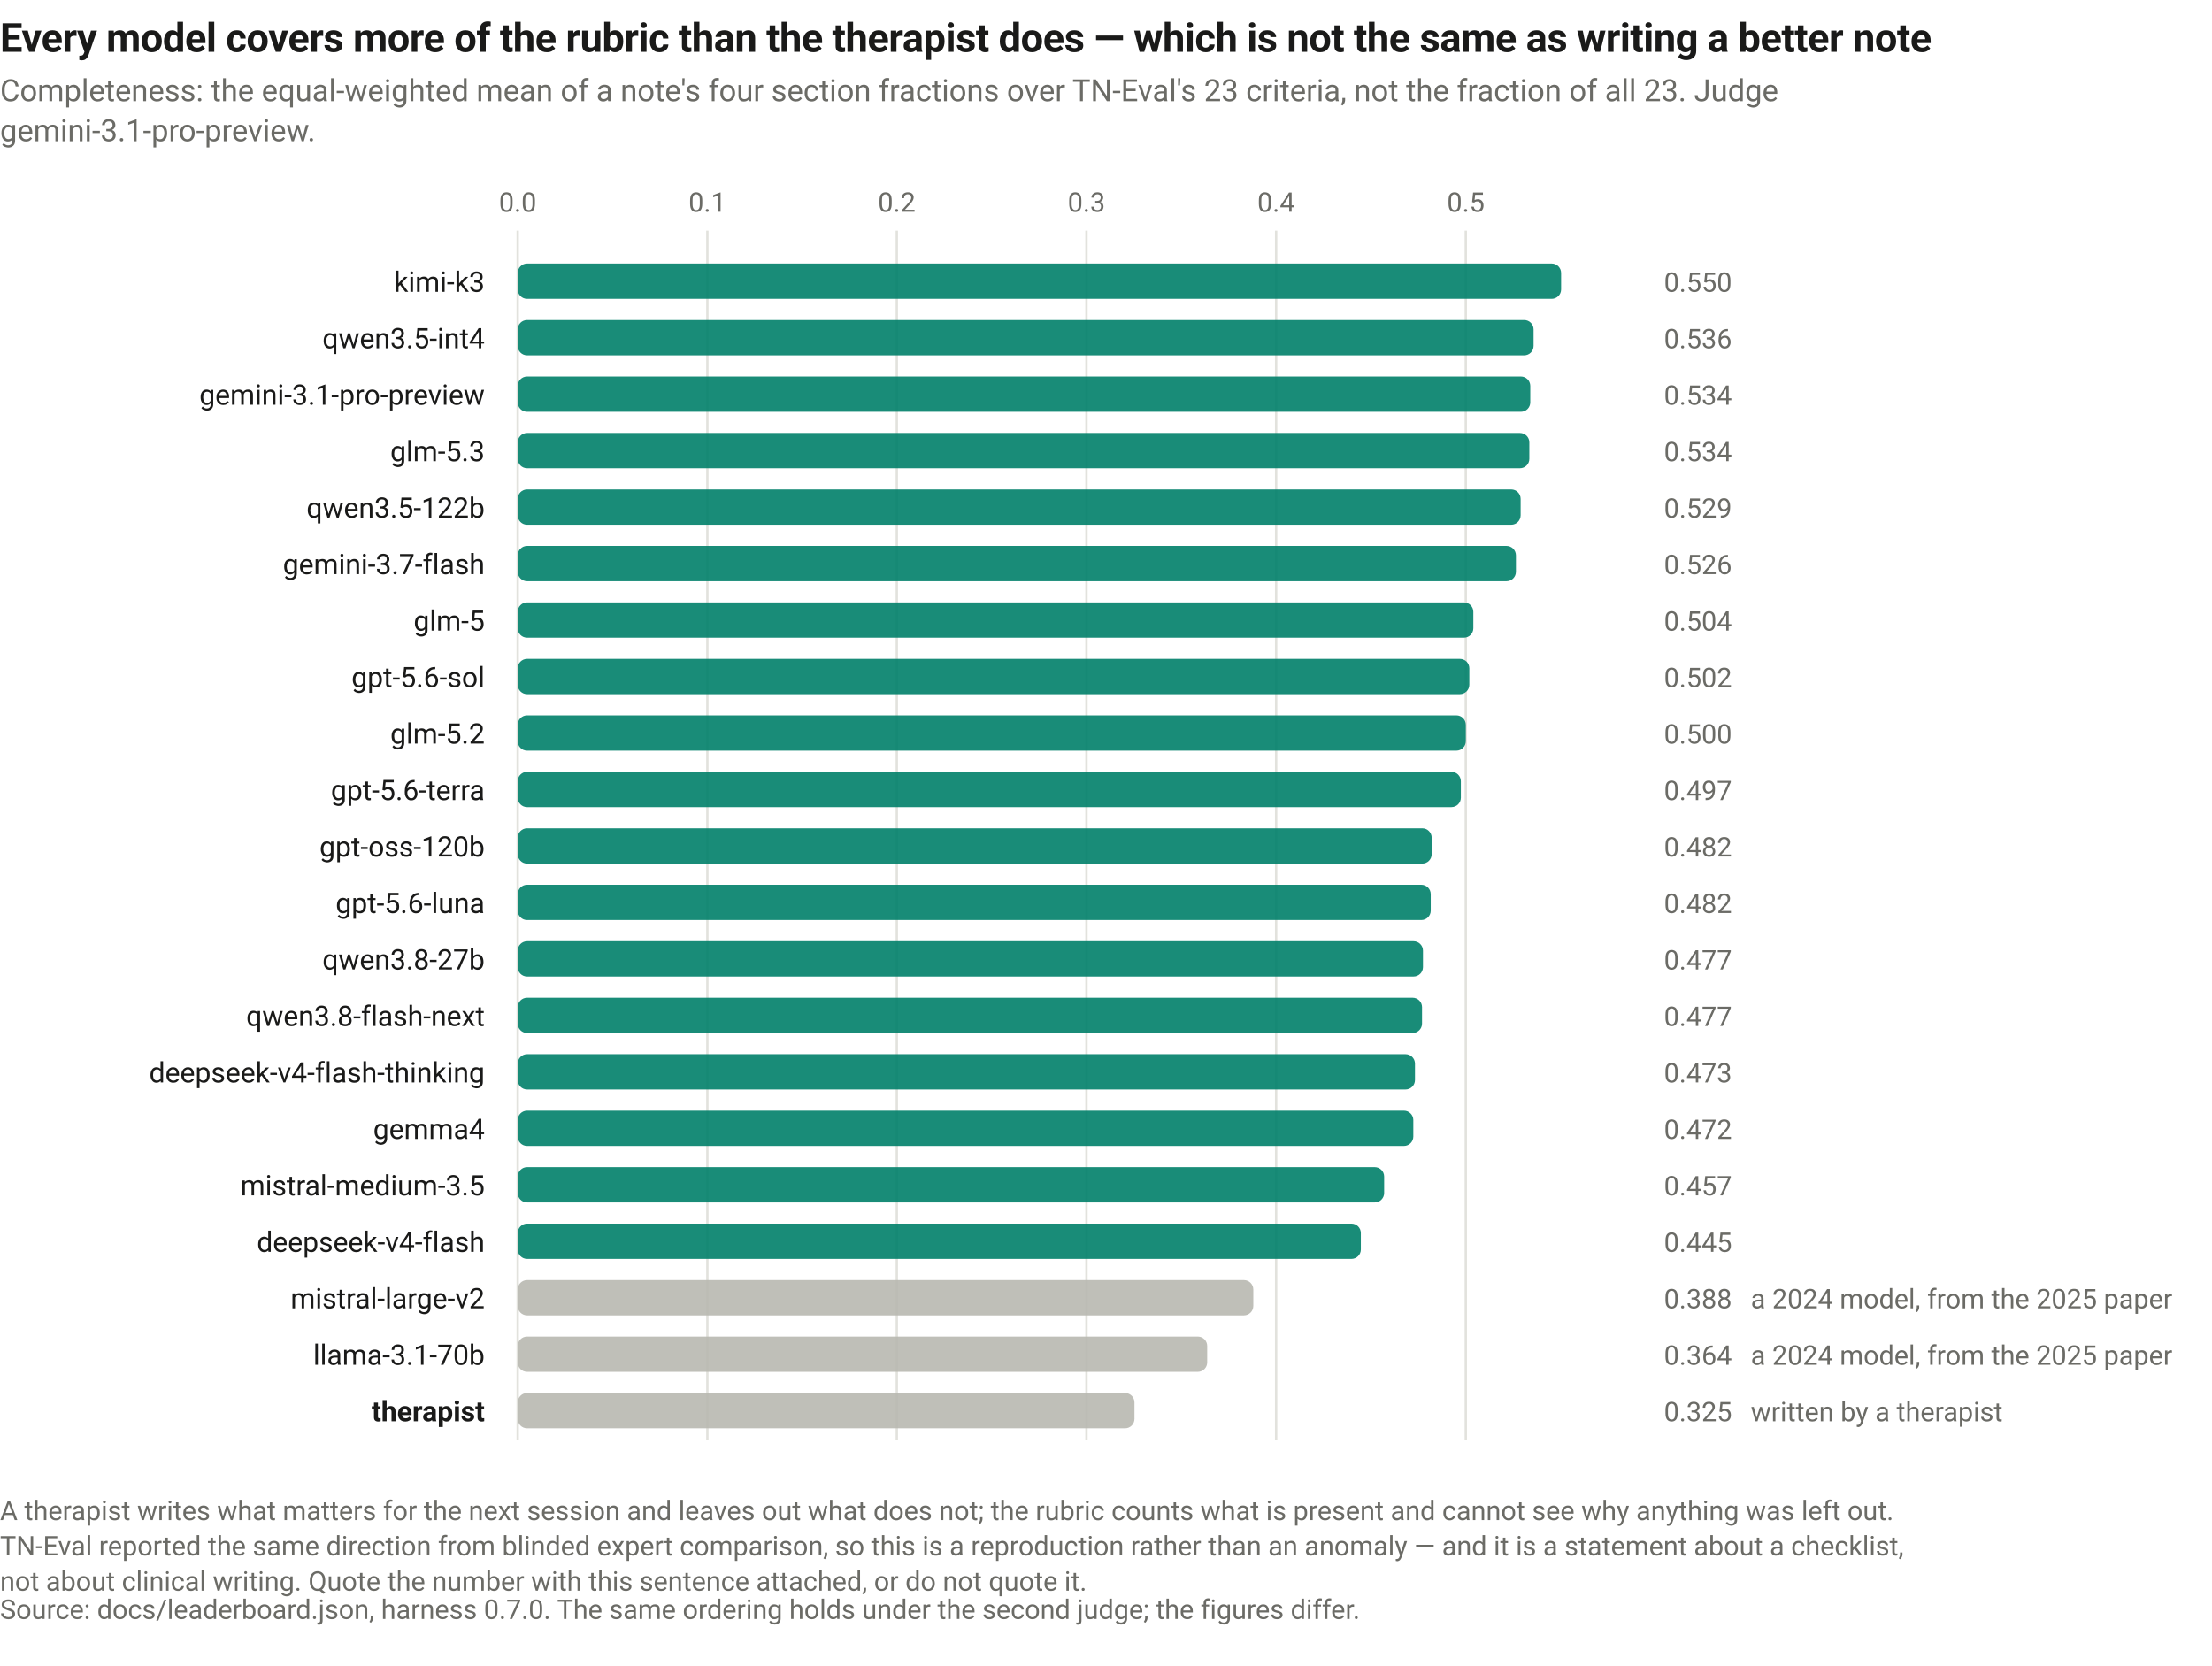
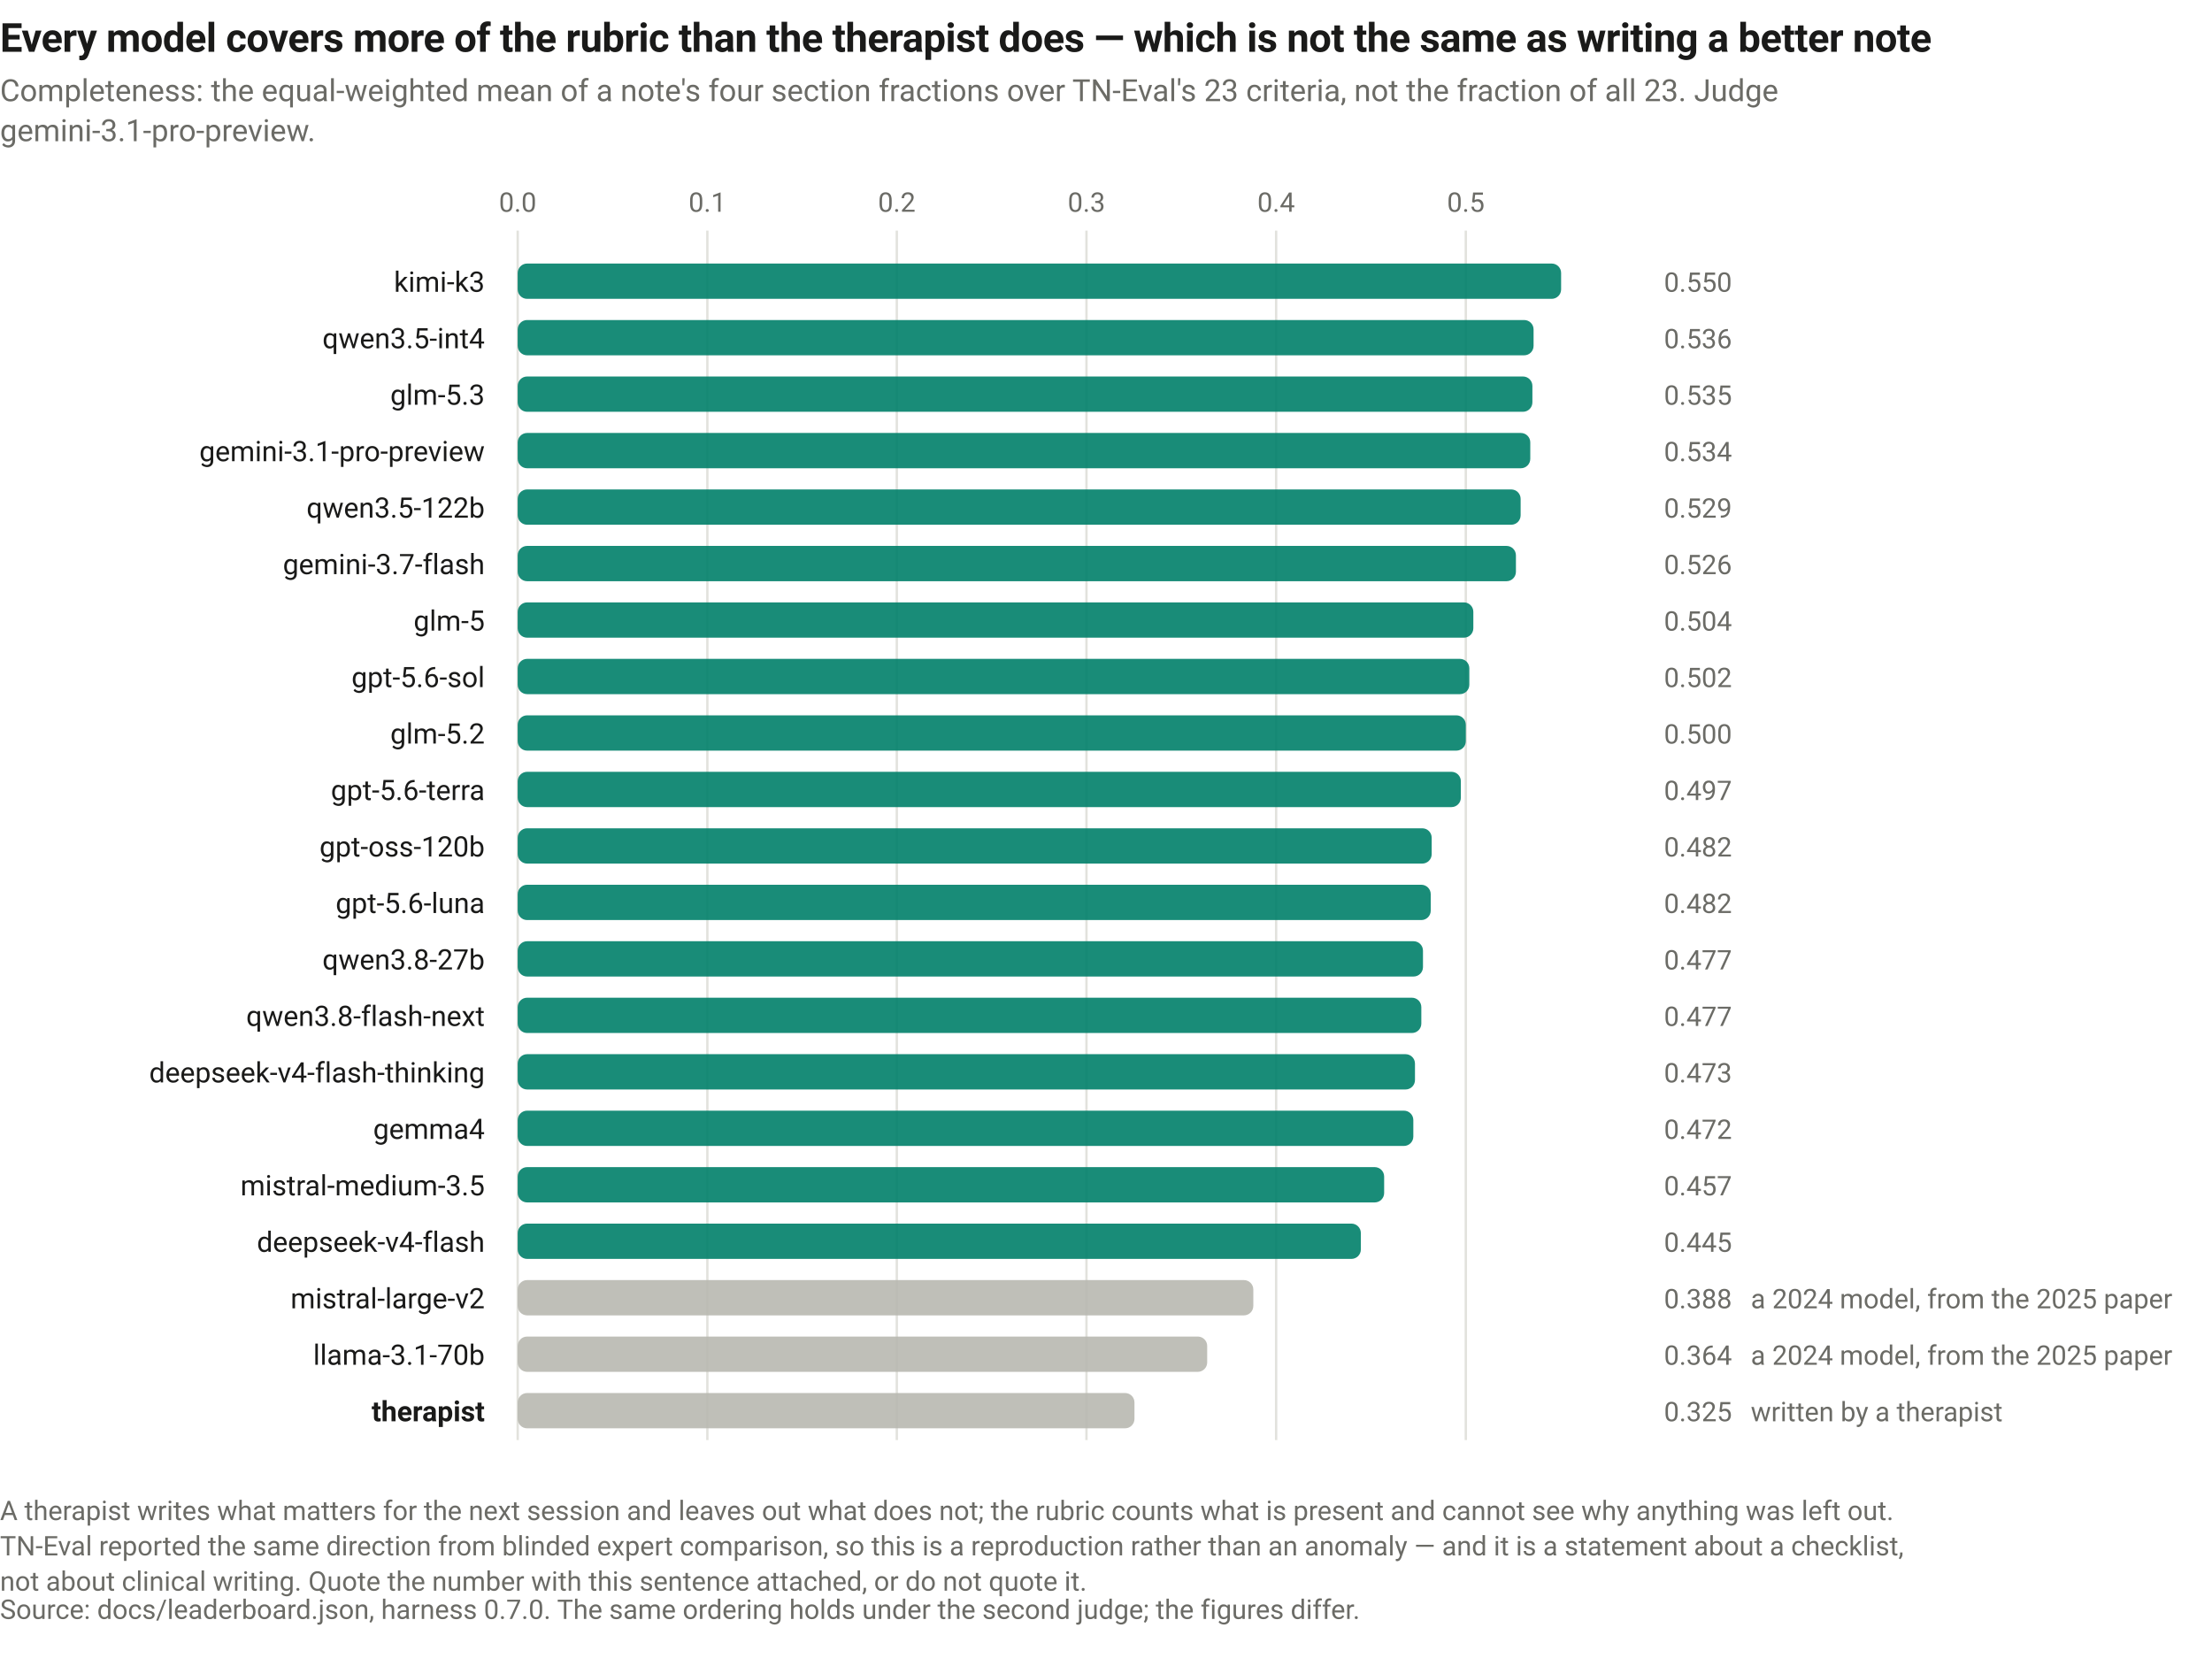
<svg xmlns="http://www.w3.org/2000/svg" class="fig" width="940" height="708" viewBox="0 0 940 708" role="img" aria-label="Completeness for every system, therapist included">
  <style>
  .fig { font: 13px/1.4 -apple-system, BlinkMacSystemFont, "Segoe UI", Roboto, sans-serif; }
  .fig text { fill: #1a1a19; }
  .fig .muted { fill: #6b6b66; }
  .fig .rule { stroke: #e2e2dd; stroke-width: 1; }
  .fig .title { font-size: 17px; font-weight: 650; letter-spacing: -.01em; }
  .fig .sub { font-size: 13px; fill: #6b6b66; }
  .fig .note { font-size: 11.5px; fill: #6b6b66; }
  .fig .name { font-size: 12px; }
  .fig .value { font-size: 11.5px; fill: #6b6b66; font-variant-numeric: tabular-nums; }
  .fig .a { stroke: #00806a; }
  .fig .b { stroke: #c05a10; }
  .fig .fill-a { fill: #00806a; }
  .fig .fill-b { fill: #c05a10; }
  .fig .flat { stroke: #b8b8b1; }
  .fig .fill-flat { fill: #b8b8b1; }
  .fig .band { fill: #f0f0eb; }
  /* The ring that keeps overlapping marks apart is the *surface*, so it has to
     flip with the theme. Written as a literal it put a white halo on every dot
     in dark mode. */
  .fig .ring { stroke: #fcfcfb; }
  @media (prefers-color-scheme: dark) {
    .fig text { fill: #e8e8e4; }
    .fig .muted, .fig .sub, .fig .note, .fig .value { fill: #9a9a94; }
    .fig .rule { stroke: #2c2e31; }
    .fig .a { stroke: #22a184; }
    .fig .b { stroke: #c9701f; }
    .fig .fill-a { fill: #22a184; }
    .fig .fill-b { fill: #c9701f; }
    .fig .flat { stroke: #55554f; }
    .fig .fill-flat { fill: #55554f; }
    .fig .band { fill: #26282b; }
    .fig .ring { stroke: #1a1a19; }
  }
</style>
  <text class="title" x="0" y="22">Every model covers more of the rubric than the therapist does — which is not the same as writing a better note</text>
  <text class="sub" x="0" y="43">Completeness: the equal-weighted mean of a note's four section fractions over TN-Eval's 23 criteria, not the fraction of all 23. Judge</text>
  <text class="sub" x="0" y="60">gemini-3.1-pro-preview.</text>
  <line class="rule" x1="220.0" y1="98" x2="220.0" y2="612" />
  <text class="value" x="220.0" y="90" text-anchor="middle">0.0</text>
  <line class="rule" x1="300.6" y1="98" x2="300.6" y2="612" />
  <text class="value" x="300.6" y="90" text-anchor="middle">0.1</text>
  <line class="rule" x1="381.1" y1="98" x2="381.1" y2="612" />
  <text class="value" x="381.1" y="90" text-anchor="middle">0.2</text>
  <line class="rule" x1="461.7" y1="98" x2="461.7" y2="612" />
  <text class="value" x="461.7" y="90" text-anchor="middle">0.3</text>
  <line class="rule" x1="542.3" y1="98" x2="542.3" y2="612" />
  <text class="value" x="542.3" y="90" text-anchor="middle">0.4</text>
  <line class="rule" x1="622.9" y1="98" x2="622.9" y2="612" />
  <text class="value" x="622.9" y="90" text-anchor="middle">0.5</text>
  <g>
    <rect x="220" y="112" width="443.4" height="15" rx="4" class="fill-a" fill-opacity="0.9" />
    <text class="name" x="206" y="124.0" text-anchor="end">kimi-k3</text>
    <text class="value" x="736" y="124.0" text-anchor="end">0.550</text>
  </g>
  <g>
    <rect x="220" y="136" width="431.7" height="15" rx="4" class="fill-a" fill-opacity="0.9" />
    <text class="name" x="206" y="148.0" text-anchor="end">qwen3.5-int4</text>
    <text class="value" x="736" y="148.0" text-anchor="end">0.536</text>
  </g>
  <g>
-     <rect x="220" y="160" width="430.3" height="15" rx="4" class="fill-a" fill-opacity="0.9" />
-     <text class="name" x="206" y="172.0" text-anchor="end">gemini-3.1-pro-preview</text>
-     <text class="value" x="736" y="172.0" text-anchor="end">0.534</text>
+     <rect x="220" y="160" width="431.2" height="15" rx="4" class="fill-a" fill-opacity="0.9" />
+     <text class="name" x="206" y="172.0" text-anchor="end">glm-5.3</text>
+     <text class="value" x="736" y="172.0" text-anchor="end">0.535</text>
  </g>
  <g>
-     <rect x="220" y="184" width="429.9" height="15" rx="4" class="fill-a" fill-opacity="0.9" />
-     <text class="name" x="206" y="196.0" text-anchor="end">glm-5.3</text>
+     <rect x="220" y="184" width="430.3" height="15" rx="4" class="fill-a" fill-opacity="0.9" />
+     <text class="name" x="206" y="196.0" text-anchor="end">gemini-3.1-pro-preview</text>
    <text class="value" x="736" y="196.0" text-anchor="end">0.534</text>
  </g>
  <g>
    <rect x="220" y="208" width="426.2" height="15" rx="4" class="fill-a" fill-opacity="0.9" />
    <text class="name" x="206" y="220.0" text-anchor="end">qwen3.5-122b</text>
    <text class="value" x="736" y="220.0" text-anchor="end">0.529</text>
  </g>
  <g>
    <rect x="220" y="232" width="424.2" height="15" rx="4" class="fill-a" fill-opacity="0.9" />
    <text class="name" x="206" y="244.0" text-anchor="end">gemini-3.7-flash</text>
    <text class="value" x="736" y="244.0" text-anchor="end">0.526</text>
  </g>
  <g>
    <rect x="220" y="256" width="406.1" height="15" rx="4" class="fill-a" fill-opacity="0.9" />
    <text class="name" x="206" y="268.0" text-anchor="end">glm-5</text>
    <text class="value" x="736" y="268.0" text-anchor="end">0.504</text>
  </g>
  <g>
    <rect x="220" y="280" width="404.4" height="15" rx="4" class="fill-a" fill-opacity="0.9" />
    <text class="name" x="206" y="292.0" text-anchor="end">gpt-5.6-sol</text>
    <text class="value" x="736" y="292.0" text-anchor="end">0.502</text>
  </g>
  <g>
    <rect x="220" y="304" width="402.9" height="15" rx="4" class="fill-a" fill-opacity="0.9" />
    <text class="name" x="206" y="316.0" text-anchor="end">glm-5.2</text>
    <text class="value" x="736" y="316.0" text-anchor="end">0.500</text>
  </g>
  <g>
    <rect x="220" y="328" width="400.8" height="15" rx="4" class="fill-a" fill-opacity="0.9" />
    <text class="name" x="206" y="340.0" text-anchor="end">gpt-5.6-terra</text>
    <text class="value" x="736" y="340.0" text-anchor="end">0.497</text>
  </g>
  <g>
    <rect x="220" y="352" width="388.4" height="15" rx="4" class="fill-a" fill-opacity="0.9" />
    <text class="name" x="206" y="364.0" text-anchor="end">gpt-oss-120b</text>
    <text class="value" x="736" y="364.0" text-anchor="end">0.482</text>
  </g>
  <g>
    <rect x="220" y="376" width="388.0" height="15" rx="4" class="fill-a" fill-opacity="0.9" />
    <text class="name" x="206" y="388.0" text-anchor="end">gpt-5.6-luna</text>
    <text class="value" x="736" y="388.0" text-anchor="end">0.482</text>
  </g>
  <g>
    <rect x="220" y="400" width="384.7" height="15" rx="4" class="fill-a" fill-opacity="0.9" />
    <text class="name" x="206" y="412.0" text-anchor="end">qwen3.8-27b</text>
    <text class="value" x="736" y="412.0" text-anchor="end">0.477</text>
  </g>
  <g>
-     <rect x="220" y="424" width="384.3" height="15" rx="4" class="fill-a" fill-opacity="0.9" />
+     <rect x="220" y="424" width="384.0" height="15" rx="4" class="fill-a" fill-opacity="0.9" />
    <text class="name" x="206" y="436.0" text-anchor="end">qwen3.8-flash-next</text>
    <text class="value" x="736" y="436.0" text-anchor="end">0.477</text>
  </g>
  <g>
    <rect x="220" y="448" width="381.3" height="15" rx="4" class="fill-a" fill-opacity="0.9" />
    <text class="name" x="206" y="460.0" text-anchor="end">deepseek-v4-flash-thinking</text>
    <text class="value" x="736" y="460.0" text-anchor="end">0.473</text>
  </g>
  <g>
    <rect x="220" y="472" width="380.6" height="15" rx="4" class="fill-a" fill-opacity="0.9" />
    <text class="name" x="206" y="484.0" text-anchor="end">gemma4</text>
    <text class="value" x="736" y="484.0" text-anchor="end">0.472</text>
  </g>
  <g>
    <rect x="220" y="496" width="368.2" height="15" rx="4" class="fill-a" fill-opacity="0.9" />
    <text class="name" x="206" y="508.0" text-anchor="end">mistral-medium-3.5</text>
    <text class="value" x="736" y="508.0" text-anchor="end">0.457</text>
  </g>
  <g>
    <rect x="220" y="520" width="358.3" height="15" rx="4" class="fill-a" fill-opacity="0.9" />
    <text class="name" x="206" y="532.0" text-anchor="end">deepseek-v4-flash</text>
    <text class="value" x="736" y="532.0" text-anchor="end">0.445</text>
  </g>
  <g>
    <rect x="220" y="544" width="312.6" height="15" rx="4" class="fill-flat" fill-opacity="0.9" />
    <text class="name" x="206" y="556.0" text-anchor="end">mistral-large-v2</text>
    <text class="value" x="736" y="556.0" text-anchor="end">0.388</text>
    <text class="value" x="744" y="556.0">a 2024 model, from the 2025 paper</text>
  </g>
  <g>
    <rect x="220" y="568" width="293.0" height="15" rx="4" class="fill-flat" fill-opacity="0.9" />
    <text class="name" x="206" y="580.0" text-anchor="end">llama-3.1-70b</text>
    <text class="value" x="736" y="580.0" text-anchor="end">0.364</text>
    <text class="value" x="744" y="580.0">a 2024 model, from the 2025 paper</text>
  </g>
  <g>
    <rect x="220" y="592" width="262.1" height="15" rx="4" class="fill-flat" fill-opacity="0.9" />
    <text class="name" x="206" y="604.0" text-anchor="end" style="font-weight:650">therapist</text>
    <text class="value" x="736" y="604.0" text-anchor="end">0.325</text>
    <text class="value" x="744" y="604.0">written by a therapist</text>
  </g>
  <text class="note" x="0" y="646">A therapist writes what matters for the next session and leaves out what does not; the rubric counts what is present and cannot see why anything was left out.</text>
  <text class="note" x="0" y="661">TN-Eval reported the same direction from blinded expert comparison, so this is a reproduction rather than an anomaly — and it is a statement about a checklist,</text>
  <text class="note" x="0" y="676">not about clinical writing. Quote the number with this sentence attached, or do not quote it.</text>
  <text class="note" x="0" y="688">Source: docs/leaderboard.json, harness 0.7.0. The same ordering holds under the second judge; the figures differ.</text>
</svg>
